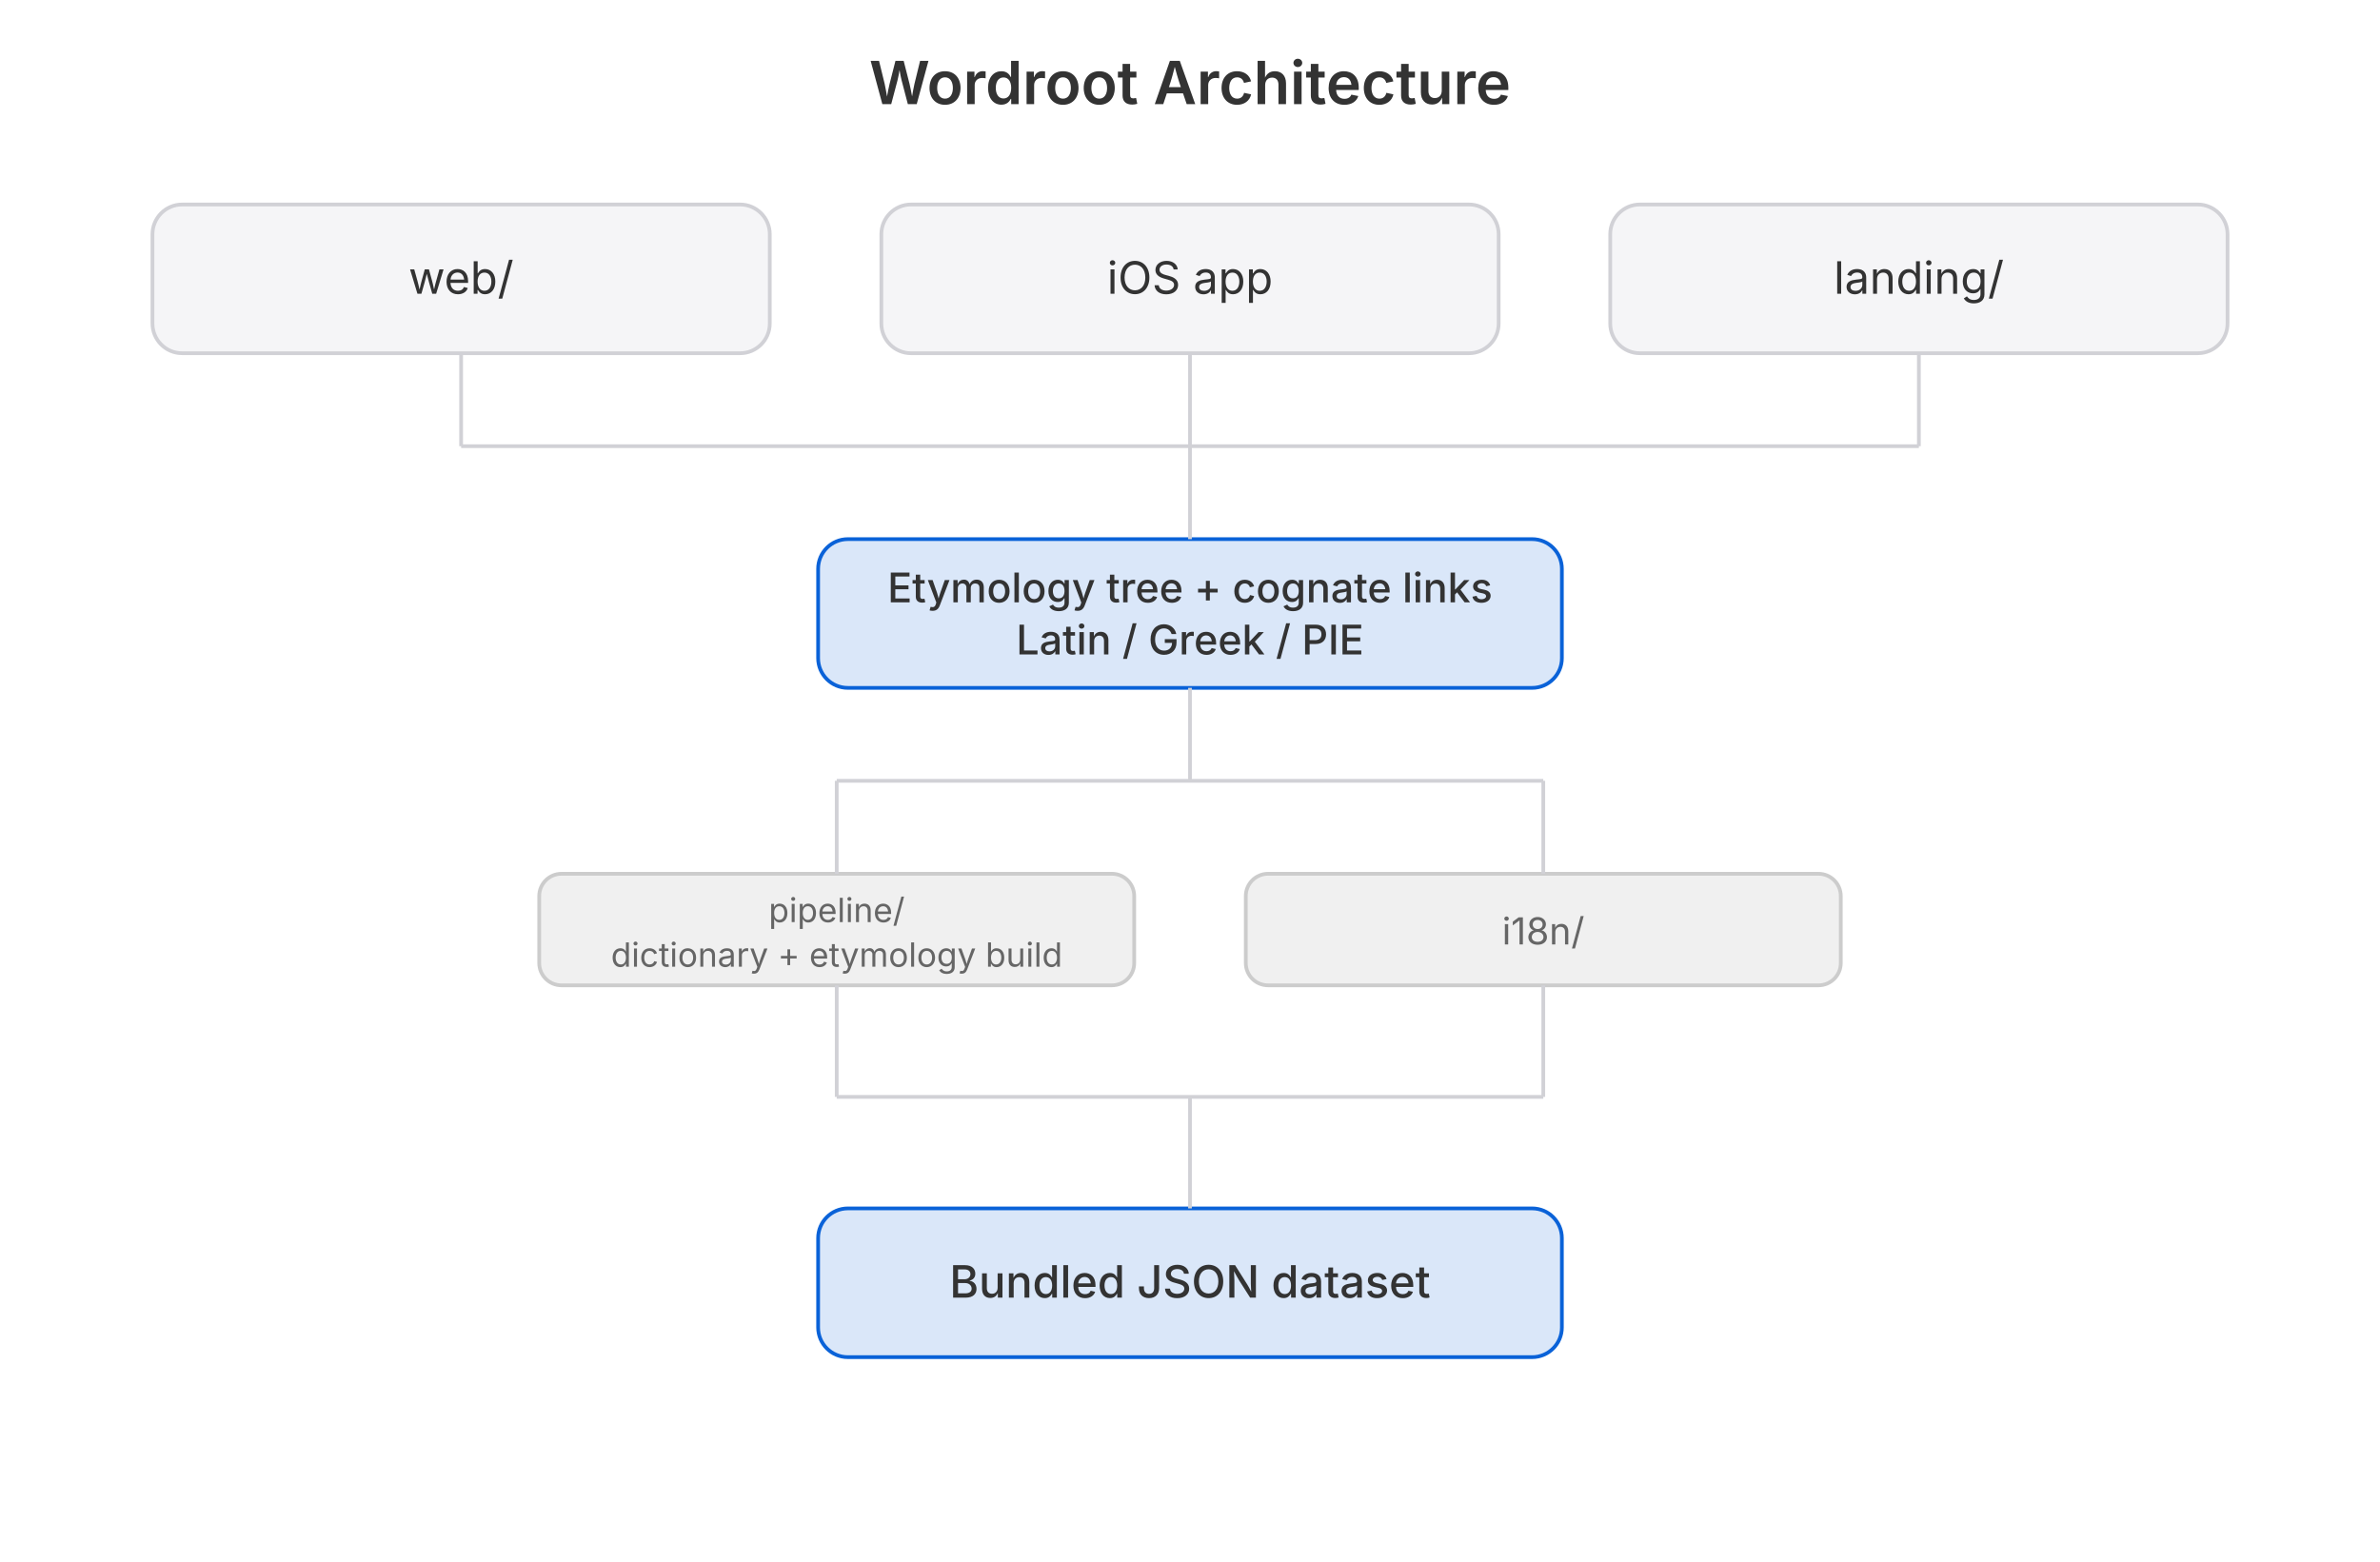
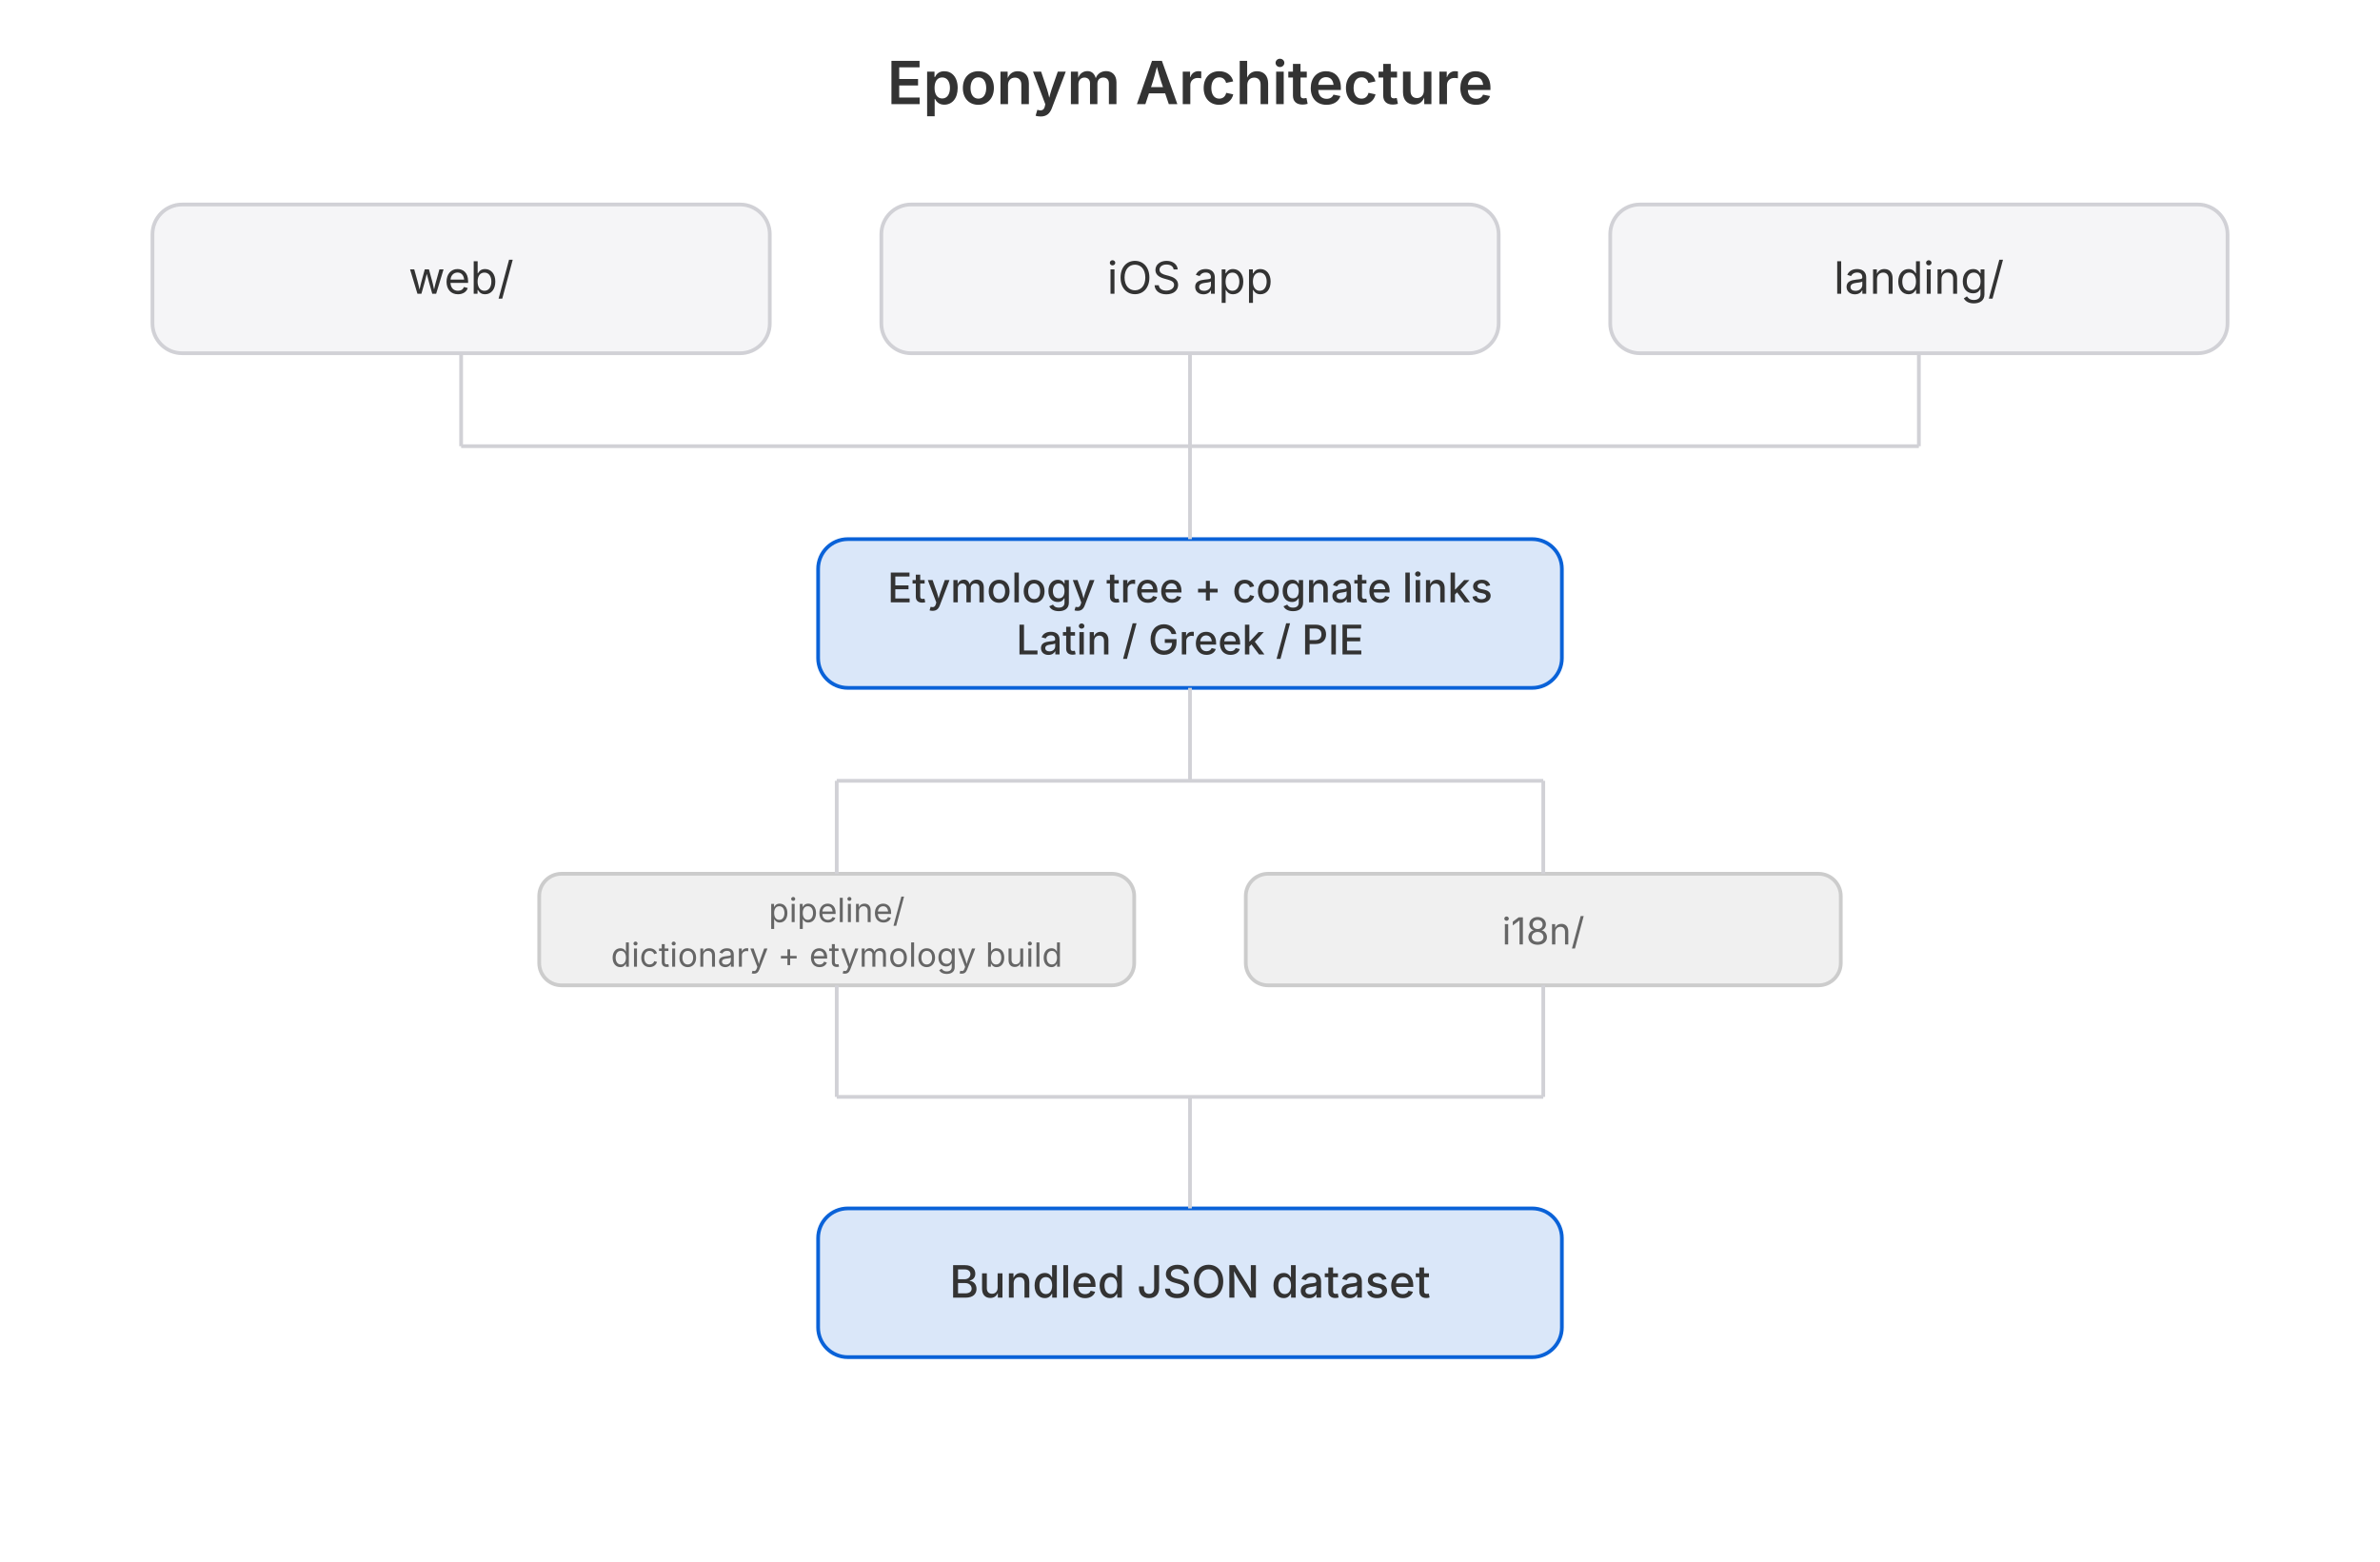
<svg xmlns="http://www.w3.org/2000/svg" width="640" height="420" style="background:#fff;font-family:-apple-system,BlinkMacSystemFont,sans-serif" viewBox="0 0 640 420">
-   <text x="320" y="28" fill="#333" font-size="16" font-weight="600" text-anchor="middle">Wordroot Architecture</text>
+   <text x="320" y="28" fill="#333" font-size="16" font-weight="600" text-anchor="middle">Eponym Architecture</text>
  <rect width="166" height="40" x="41" y="55" fill="#f5f5f7" stroke="#d1d1d6" rx="8" />
  <text x="124" y="79" fill="#333" font-size="12" text-anchor="middle">web/</text>
  <rect width="166" height="40" x="237" y="55" fill="#f5f5f7" stroke="#d1d1d6" rx="8" />
  <text x="320" y="79" fill="#333" font-size="12" text-anchor="middle">iOS app</text>
  <rect width="166" height="40" x="433" y="55" fill="#f5f5f7" stroke="#d1d1d6" rx="8" />
  <text x="516" y="79" fill="#333" font-size="12" text-anchor="middle">landing/</text>
  <rect width="200" height="40" x="220" y="145" fill="#0a62d8" fill-opacity=".15" stroke="#0a62d8" rx="8" />
  <text x="320" y="162" fill="#333" font-size="11" font-weight="500" text-anchor="middle">Etymology tree + cognate links</text>
  <text x="320" y="176" fill="#333" font-size="11" font-weight="500" text-anchor="middle">Latin / Greek / PIE</text>
  <rect width="160" height="30" x="145" y="235" fill="#f0f0f0" stroke="#ccc" rx="6" />
  <text x="225" y="248" fill="#666" font-size="9" text-anchor="middle">pipeline/</text>
  <text x="225" y="260" fill="#666" font-size="9" text-anchor="middle">dictionary + etymology build</text>
  <rect width="160" height="30" x="335" y="235" fill="#f0f0f0" stroke="#ccc" rx="6" />
  <text x="415" y="254" fill="#666" font-size="10" text-anchor="middle">i18n/</text>
  <rect width="200" height="40" x="220" y="325" fill="#0a62d8" fill-opacity=".15" stroke="#0a62d8" rx="8" />
  <text x="320" y="349" fill="#333" font-size="12" font-weight="500" text-anchor="middle">Bundled JSON dataset</text>
  <path stroke="#d1d1d6" fill="none" d="M124 95v25M320 95v25M516 95v25M124 120H516M320 120V145M320 185V210M225 210v25M415 210v25M225 210H415M225 265v30M415 265v30M225 295H415M320 295V325" />
</svg>
